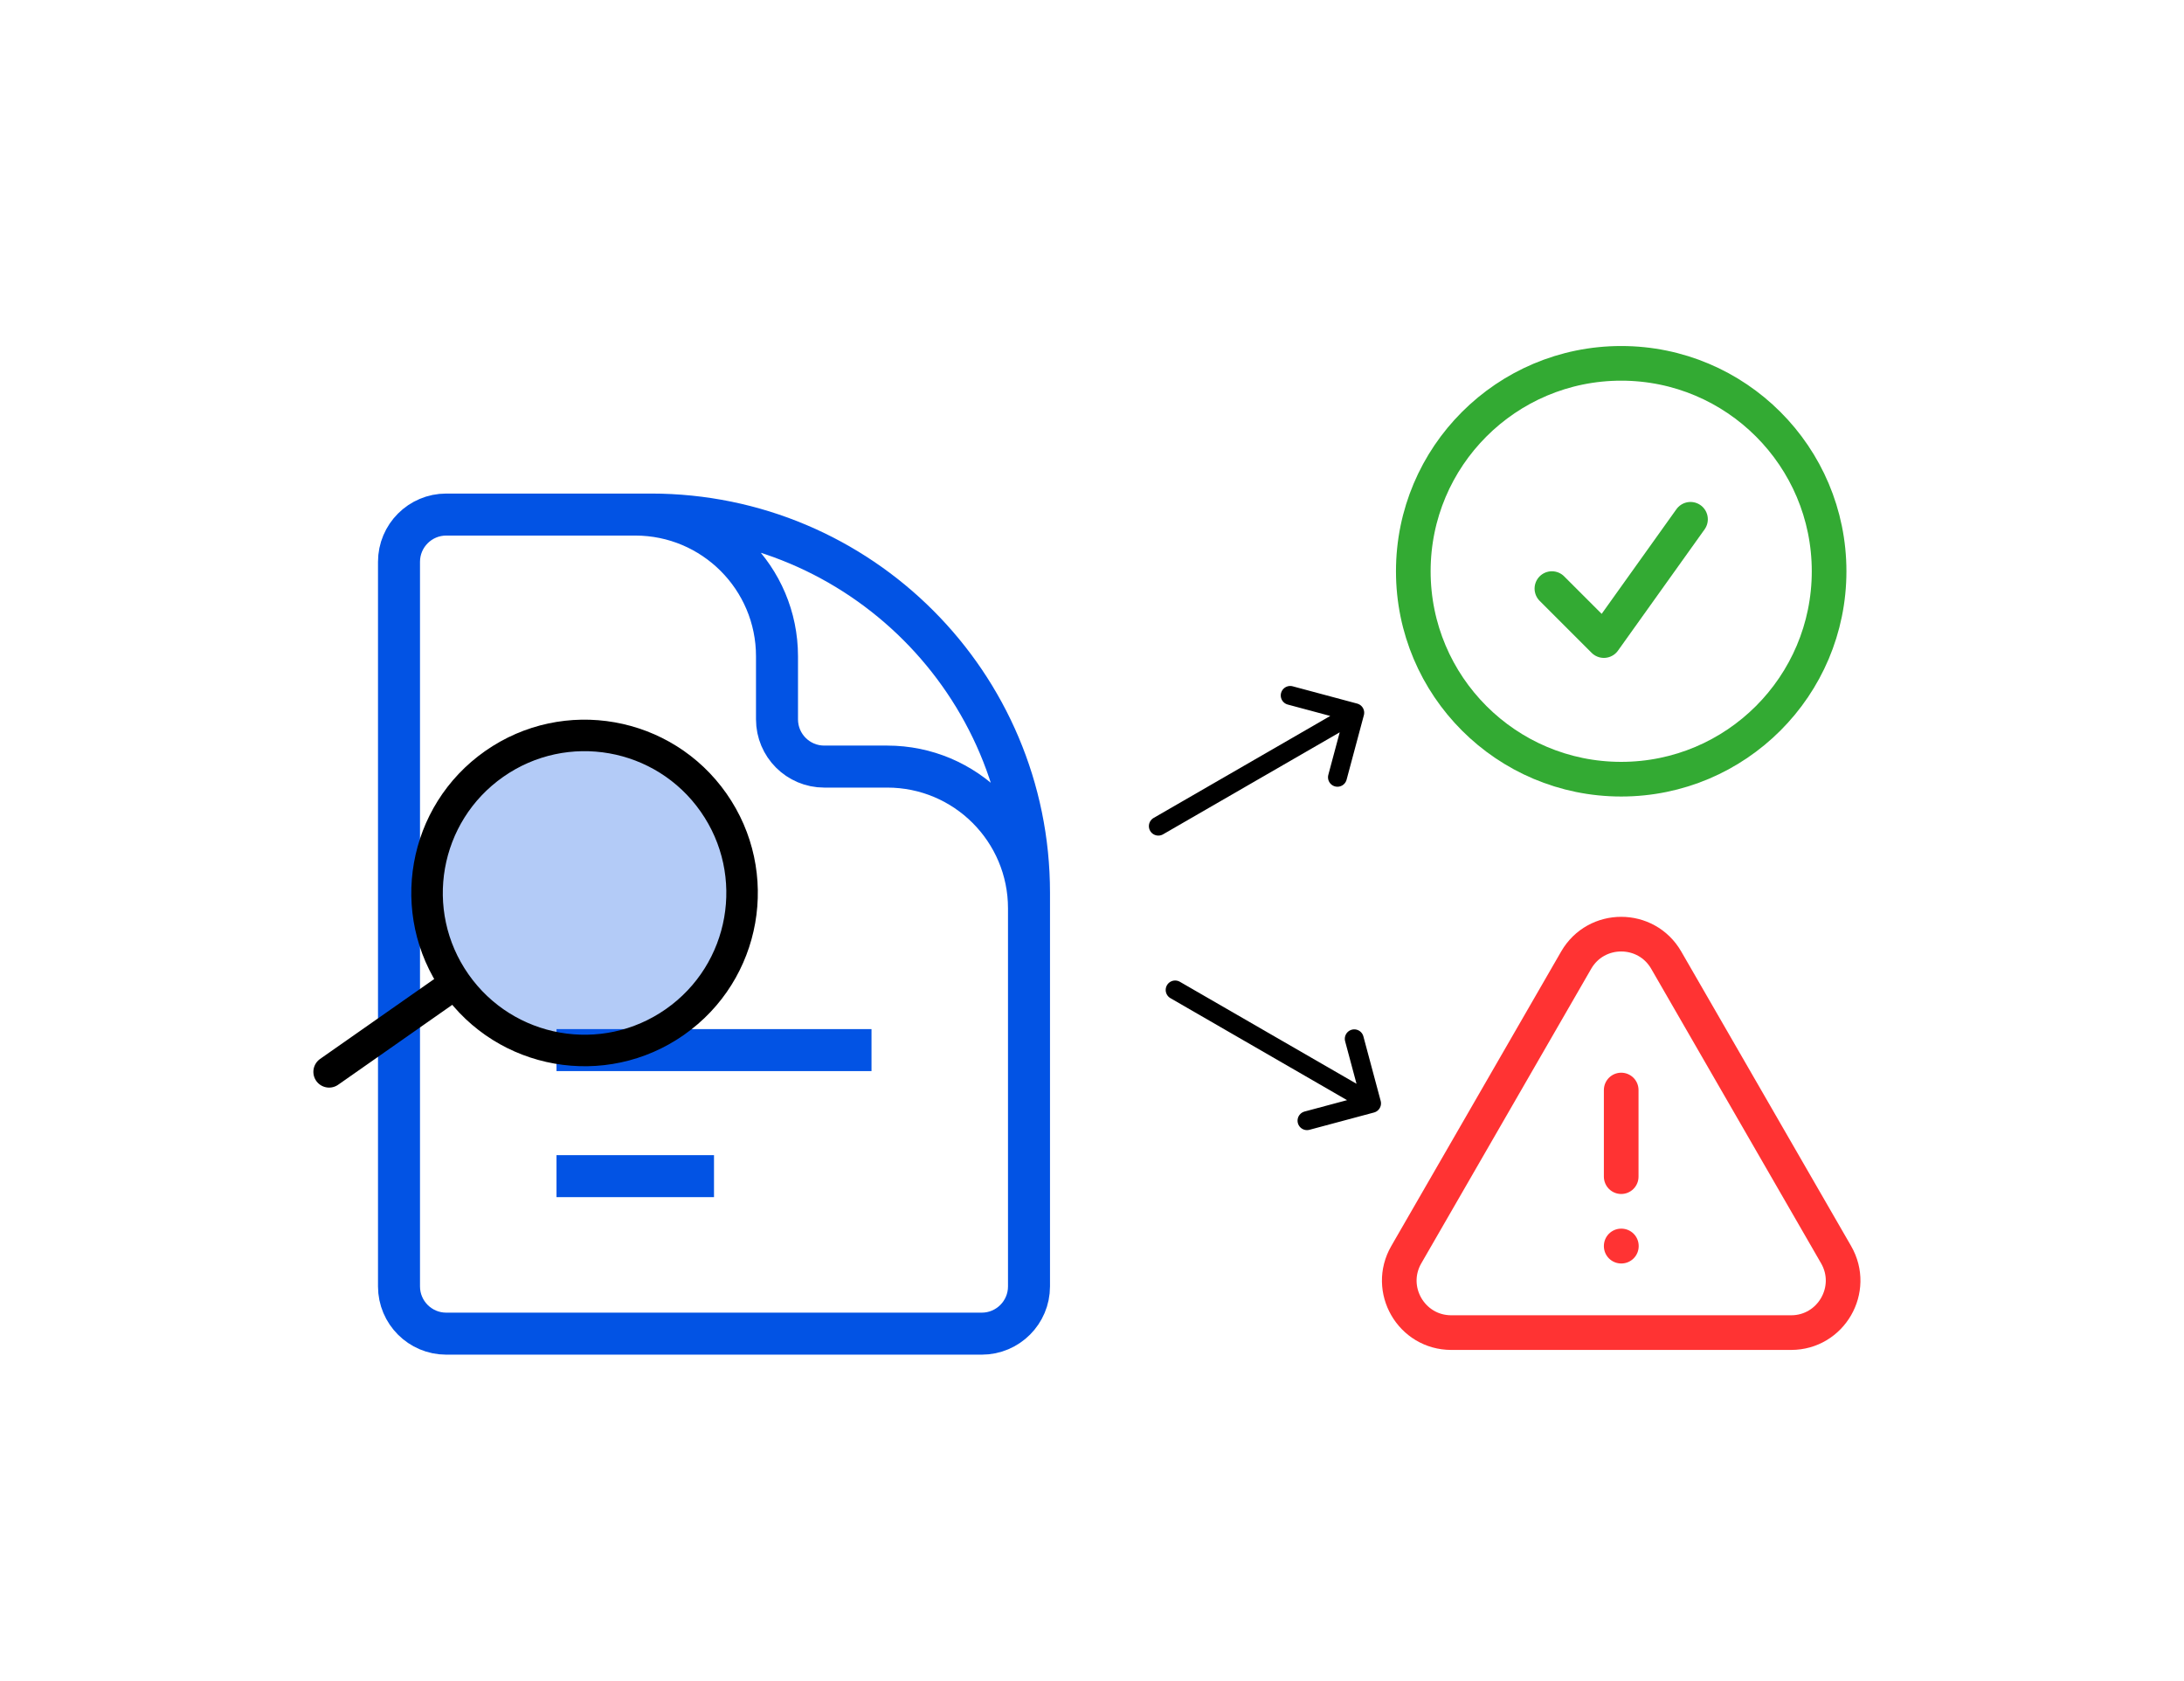
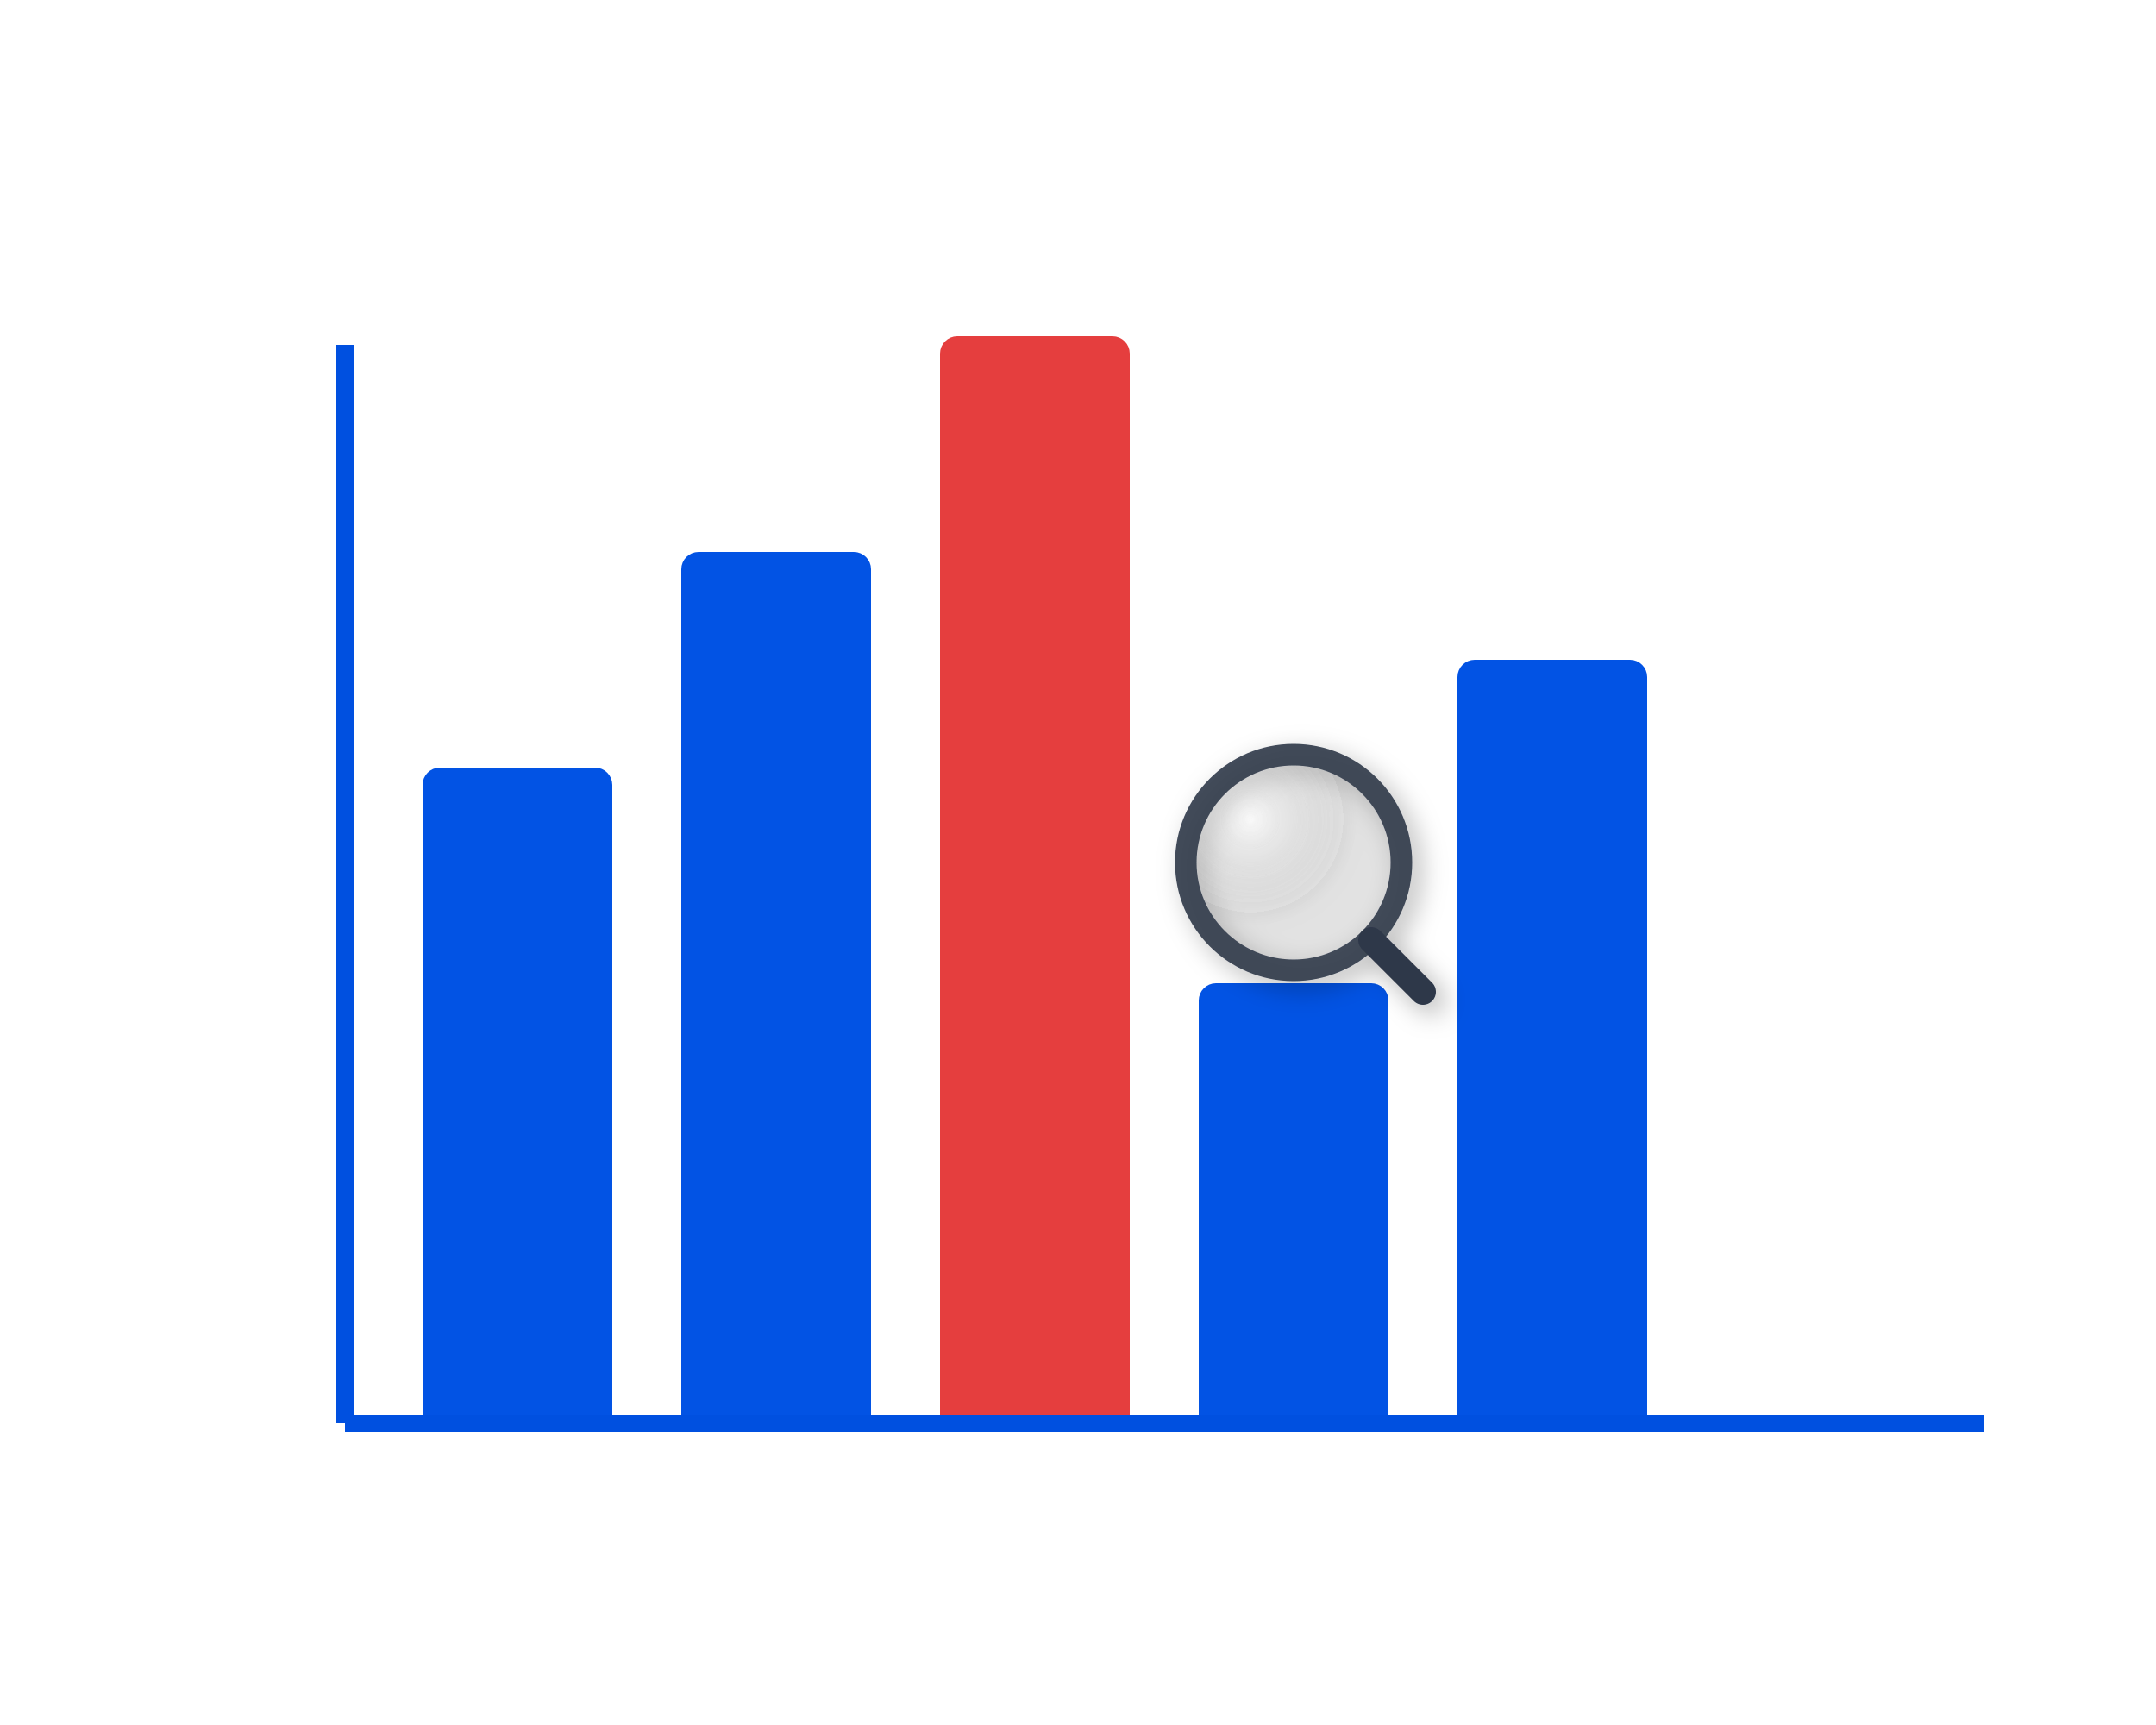
- <svg xmlns="http://www.w3.org/2000/svg" fill="none" viewBox="-2 -2 52 40" stroke-width="1.5" stroke="#0253E4">
-   <g id="document-icon" stroke-width="1" transform="translate(3 8) ">
-     <path strokeLinecap="round" strokeLinejoin="round" d="M19.5 14.25v-2.625a3.375 3.375 0 0 0-3.375-3.375h-1.5A1.125 1.125 0 0 1 13.5 7.125v-1.5a3.375 3.375 0 0 0-3.375-3.375H8.25m0 12.75h7.5m-7.5 3H12M10.5 2.25H5.625c-.621 0-1.125.504-1.125 1.125v17.25c0 .621.504 1.125 1.125 1.125h12.75c.621 0 1.125-.504 1.125-1.125V11.25a9 9 0 0 0-9-9Z" />
-   </g>
-   <g fill="rgba(2, 83, 228, 0.3)" stroke="#000000" id="search-icon" transform="translate(18 15) rotate(100) scale(0.5)">
-     <path stroke-linecap="round" stroke-linejoin="round" d="m21 21-5.197-5.197m0 0A7.5 7.5 0 1 0 5.196 5.196a7.5 7.5 0 0 0 10.607 10.607Z" />
-   </g>
-   <g stroke="#000000" id="search-icon" transform="translate(23 15) rotate(330) scale(0.3)">
-     <path stroke-linecap="round" stroke-linejoin="round" d="M17.25 8.25 21 12m0 0-3.75 3.75M21 12H3" />
-   </g>
-   <g stroke="#000000" id="search-icon" transform="translate(27 18) rotate(30) scale(0.3)">
-     <path stroke-linecap="round" stroke-linejoin="round" d="M17.25 8.25 21 12m0 0-3.75 3.75M21 12H3" />
-   </g>
-   <g stroke="#33AA33" id="check-icon" transform="translate(30 5) scale(0.55)">
-     <path stroke-linecap="round" stroke-linejoin="round" d="M9 12.75 11.25 15 15 9.75M21 12a9 9 0 1 1-18 0 9 9 0 0 1 18 0Z" />
-   </g>
-   <g stroke="#FF3333" id="caution-icon" transform="translate(30 19) scale(0.55)">
-     <path stroke-linecap="round" stroke-linejoin="round" d="M12 9v3.75m-9.303 3.376c-.866 1.5.217 3.374 1.948 3.374h14.71c1.73 0 2.813-1.874 1.948-3.374L13.949 3.378c-.866-1.5-3.032-1.5-3.898 0L2.697 16.126ZM12 15.75h.007v.008H12v-.008Z" />
+ <svg xmlns="http://www.w3.org/2000/svg" width="500" height="400">
+   <defs>
+     <radialGradient id="lensGradient" cx="30%" cy="30%">
+       <stop offset="0%" style="stop-color:rgba(255,255,255,0.3);stop-opacity:1" />
+       <stop offset="100%" style="stop-color:rgba(0,0,0,0.1);stop-opacity:1" />
+     </radialGradient>
+     <filter id="shadow" x="-50%" y="-50%" width="200%" height="200%">
+       <feDropShadow dx="2" dy="2" stdDeviation="3" flood-color="rgba(0,0,0,0.3)" />
+     </filter>
+   </defs>
+   <rect x="100" y="180" width="40" height="150" fill="#0253E4" stroke="#0253E4" stroke-width="4" rx="2">
+     <animate attributeName="height" values="150;100;180;120;150" dur="8s" repeatCount="indefinite" />
+     <animate attributeName="y" values="180;230;150;210;180" dur="8s" repeatCount="indefinite" />
+   </rect>
+   <rect x="160" y="130" width="40" height="200" fill="#0253E4" stroke="#0253E4" stroke-width="4" rx="2">
+     <animate attributeName="height" values="200;160;220;180;200" dur="8s" begin="0.5s" repeatCount="indefinite" />
+     <animate attributeName="y" values="130;170;110;150;130" dur="8s" begin="0.5s" repeatCount="indefinite" />
+   </rect>
+   <rect x="220" y="80" width="40" height="250" fill="#E53E3E" stroke="#E53E3E" stroke-width="4" rx="2">
+     <animate attributeName="height" values="250;200;280;230;250" dur="8s" begin="1s" repeatCount="indefinite" />
+     <animate attributeName="y" values="80;130;50;100;80" dur="8s" begin="1s" repeatCount="indefinite" />
+   </rect>
+   <rect x="280" y="230" width="40" height="100" fill="#0253E4" stroke="#0253E4" stroke-width="4" rx="2">
+     <animate attributeName="height" values="100;80;120;90;100" dur="8s" begin="1.5s" repeatCount="indefinite" />
+     <animate attributeName="y" values="230;250;210;240;230" dur="8s" begin="1.5s" repeatCount="indefinite" />
+   </rect>
+   <rect x="340" y="155" width="40" height="175" fill="#0253E4" stroke="#0253E4" stroke-width="4" rx="2">
+     <animate attributeName="height" values="175;140;200;160;175" dur="8s" begin="2s" repeatCount="indefinite" />
+     <animate attributeName="y" values="155;190;130;170;155" dur="8s" begin="2s" repeatCount="indefinite" />
+   </rect>
+   <line x1="80" y1="80" x2="80" y2="330" stroke="#0050E0" stroke-width="4" />
+   <line x1="80" y1="330" x2="460" y2="330" stroke="#0050E0" stroke-width="4" />
+   <g filter="url(#shadow)">
+     <circle cx="300" cy="200" r="25" fill="url(#lensGradient)" stroke="#2D3748" stroke-width="5" opacity="0.9">
+       <animate attributeName="cx" values="300;450;200;350;150;400;300" dur="12s" repeatCount="indefinite" />
+       <animate attributeName="cy" values="200;150;280;100;250;180;200" dur="12s" repeatCount="indefinite" />
+     </circle>
+     <line x1="318" y1="218" x2="330" y2="230" stroke="#2D3748" stroke-width="6" stroke-linecap="round">
+       <animate attributeName="x1" values="318;468;218;368;168;418;318" dur="12s" repeatCount="indefinite" />
+       <animate attributeName="y1" values="218;168;298;118;268;198;218" dur="12s" repeatCount="indefinite" />
+       <animate attributeName="x2" values="330;480;230;380;180;430;330" dur="12s" repeatCount="indefinite" />
+       <animate attributeName="y2" values="230;180;310;130;280;210;230" dur="12s" repeatCount="indefinite" />
+     </line>
  </g>
</svg>
